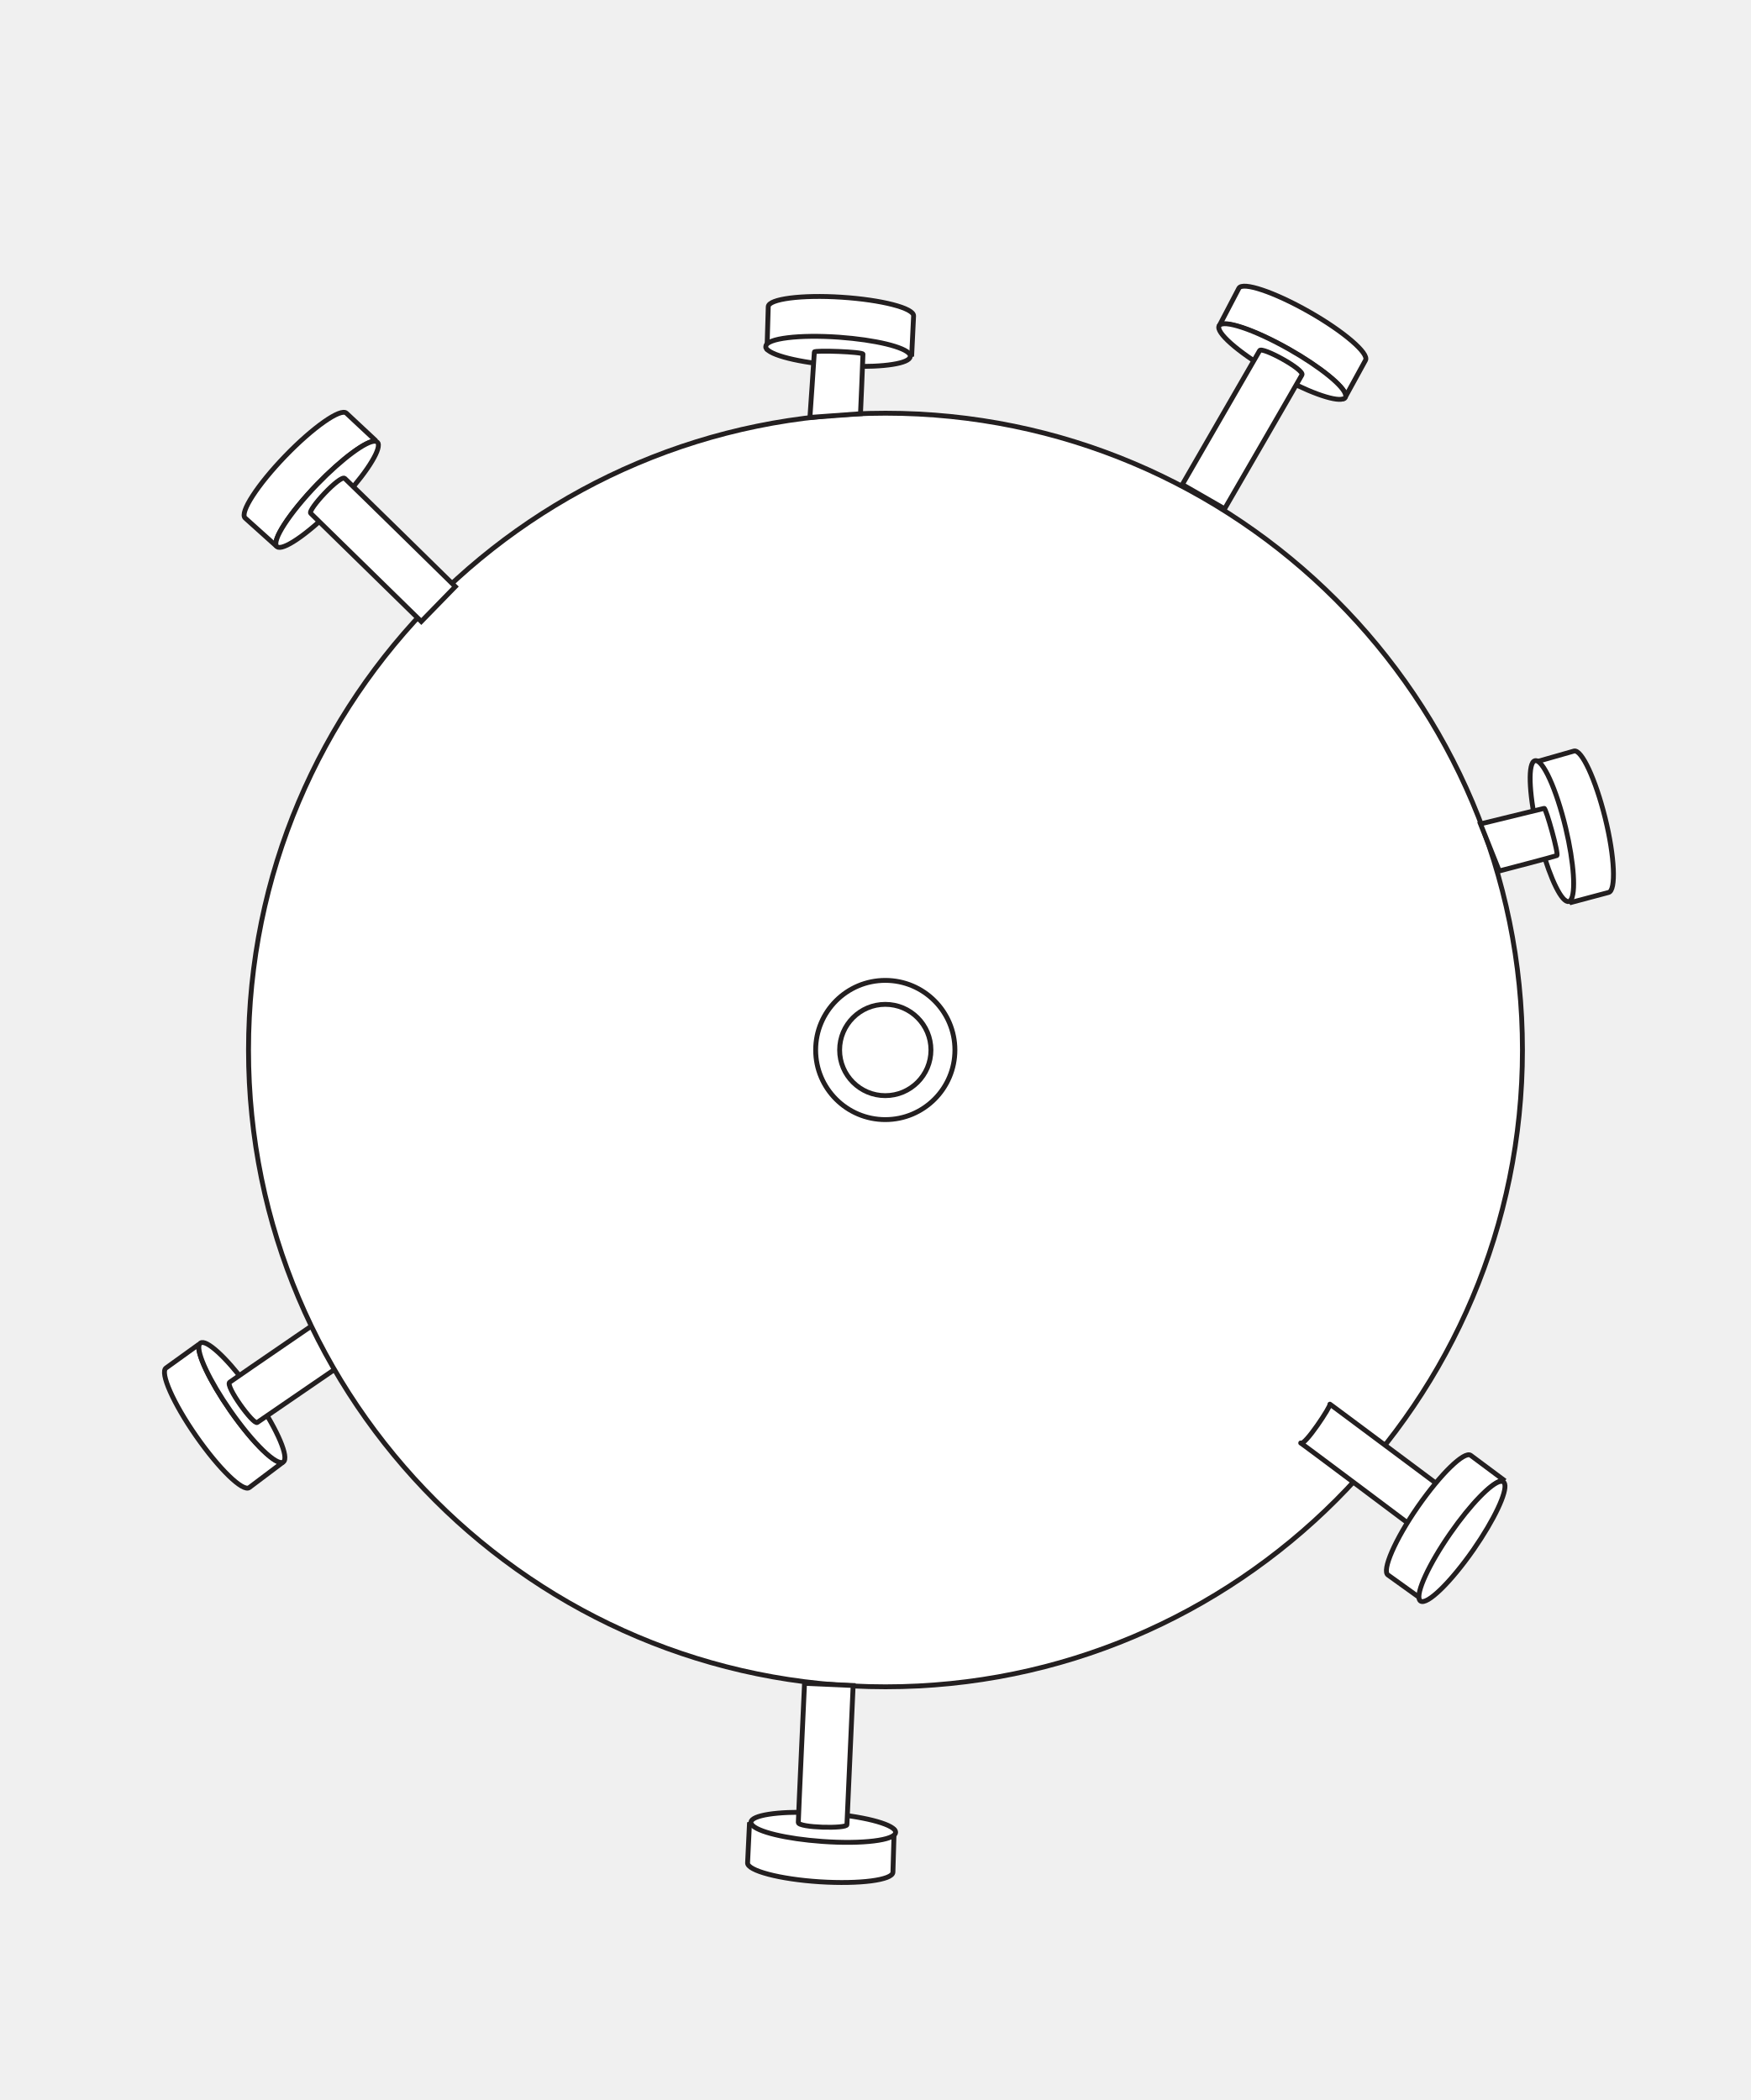
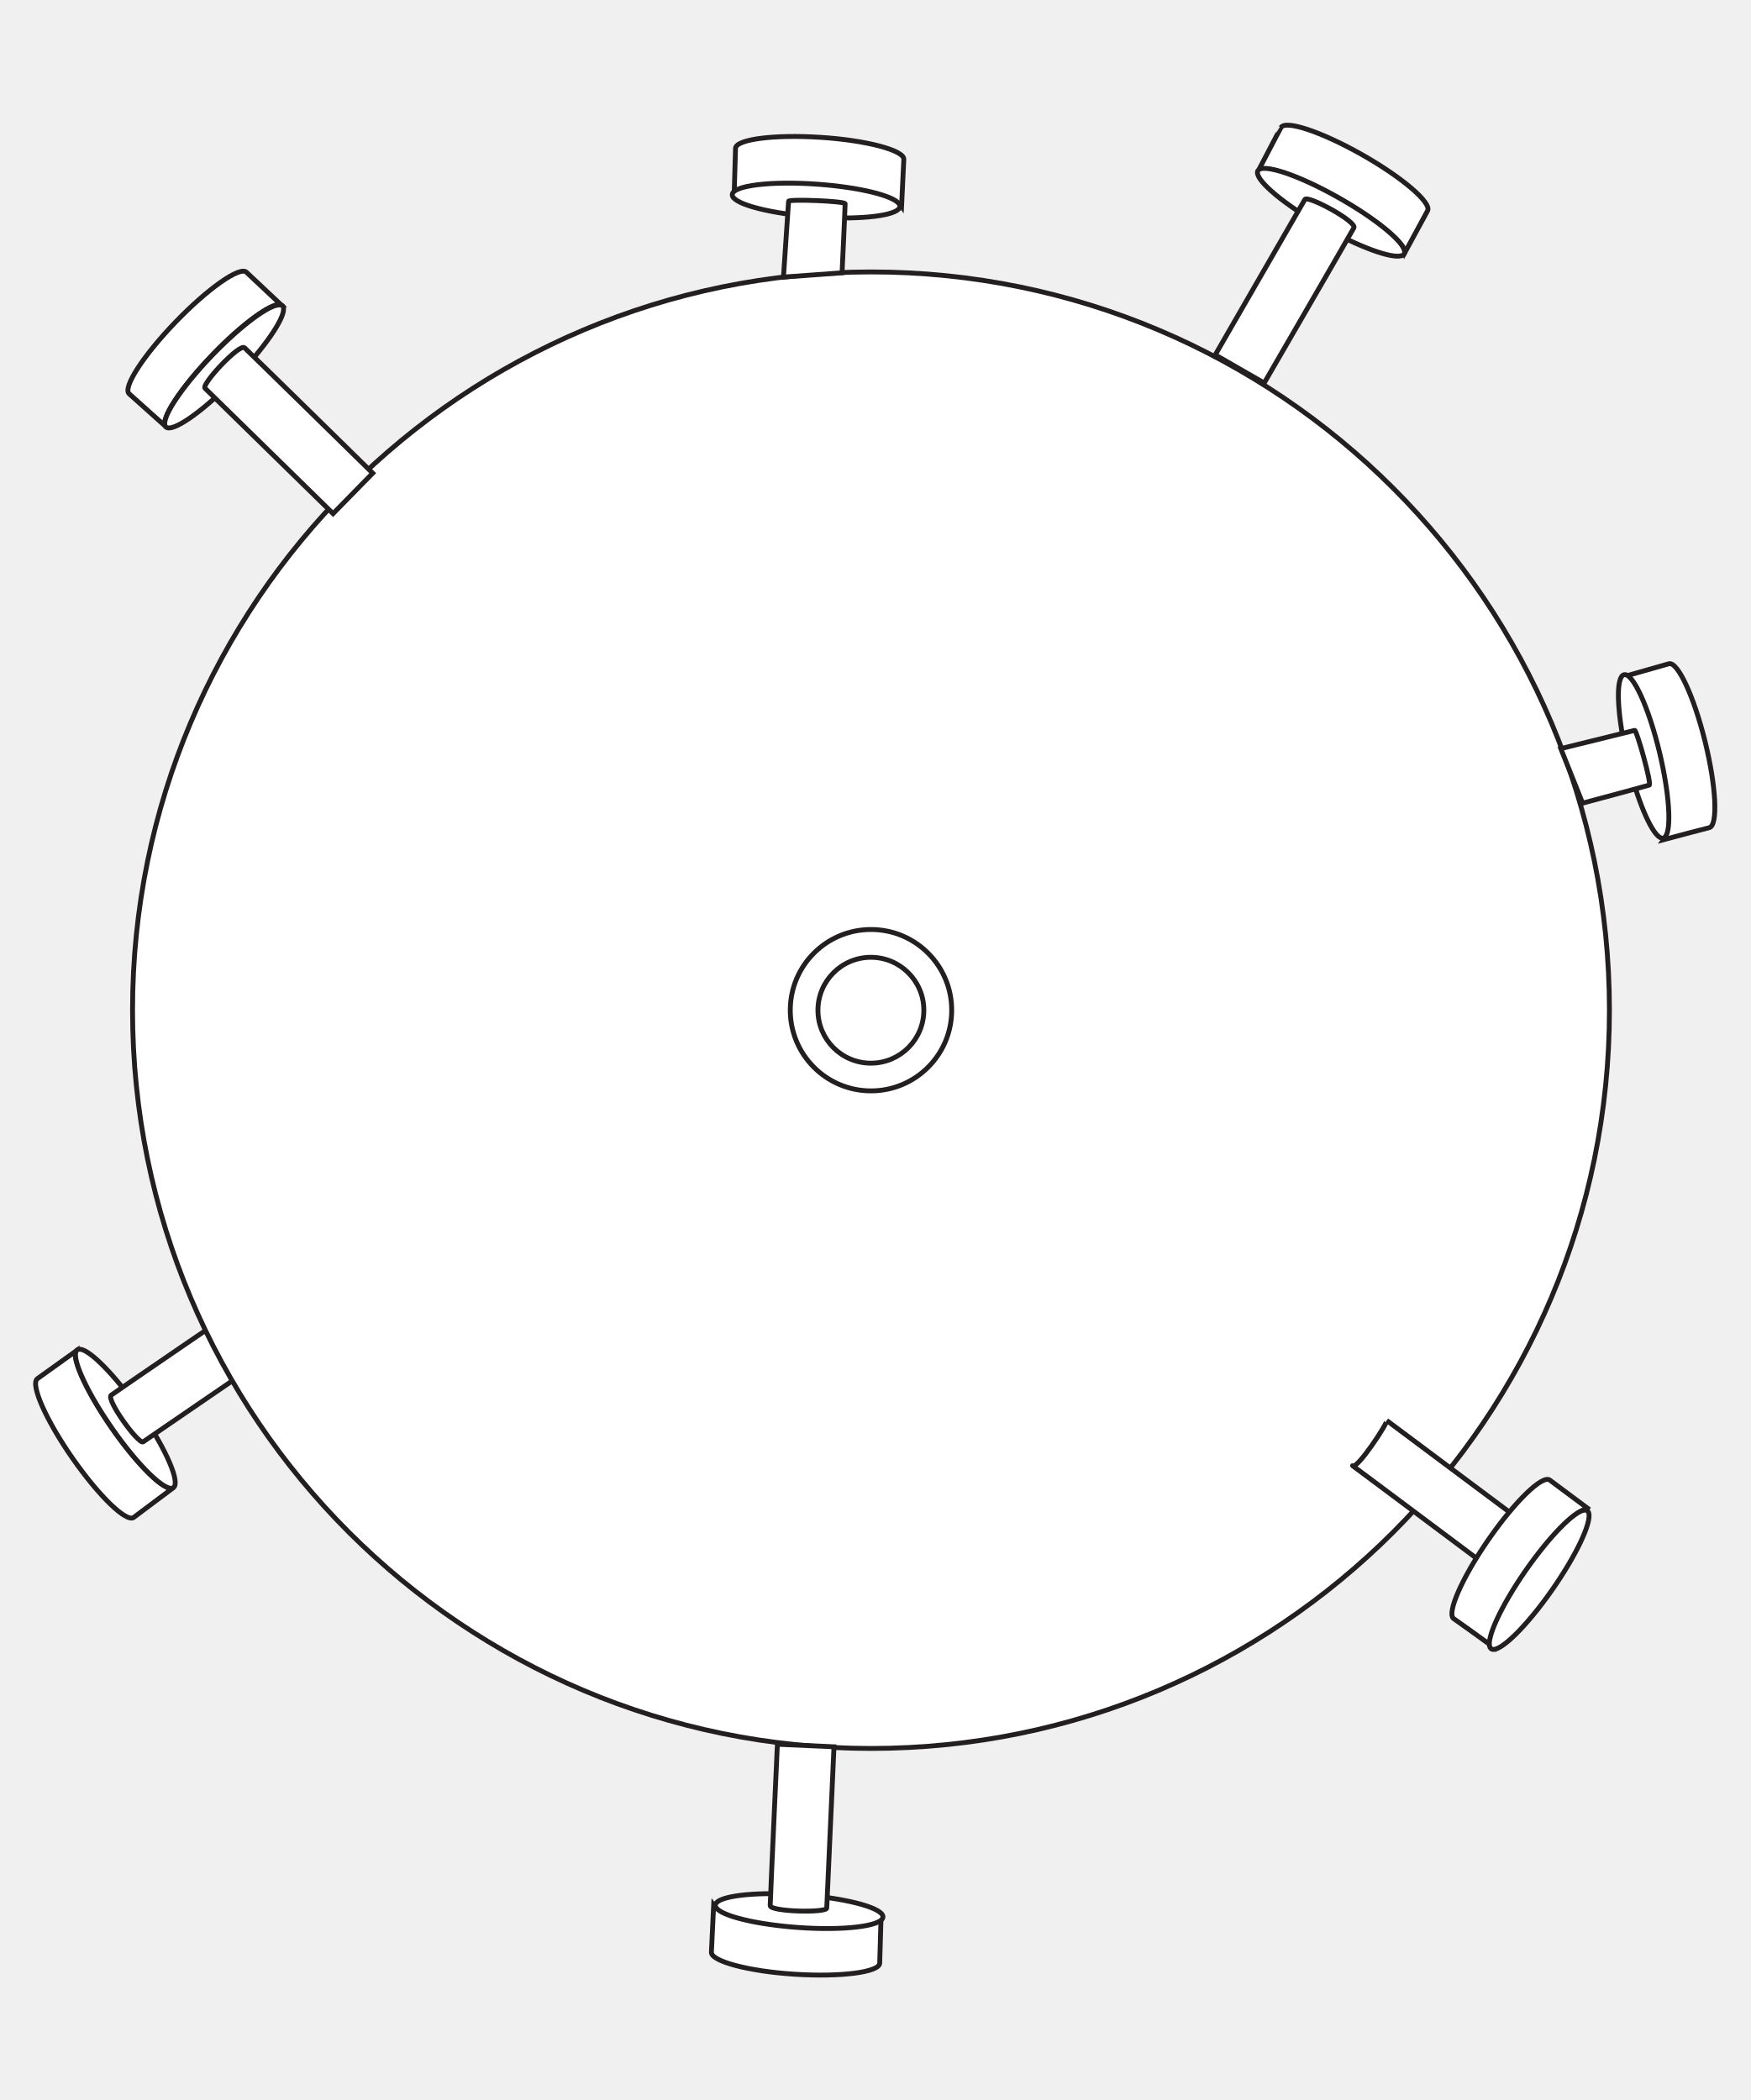
<svg xmlns="http://www.w3.org/2000/svg" viewBox="0 0 360 432">
  <defs>
-     <style>.cls-1,.cls-2{fill:#fff;stroke:#231f20;}.cls-1{stroke-miterlimit:3;}.cls-2{stroke-miterlimit:10;}</style>
+     <style>
+       .cls-1 {
+         fill: #fff;
+         stroke: #231f20;
+         stroke-miterlimit: 10;
+       }
+     </style>
  </defs>
  <g id="symbols">
    <g id="antigen">
      <g id="paratrope">
-         <path class="cls-1" d="M34.15,281.41l6.75-4.86c-.51,1.7,2.2,7.52,6.46,13.64,4.7,6.75,9.57,11.48,10.9,10.56l-7,5.27c-1.32.91-6.2-3.82-10.91-10.58S32.83,282.33,34.15,281.41Z" />
-         <path class="cls-2" d="M41.22,276.28a.59.59,0,0,1,.44-.1h.14c1.83.27,6.16,4.67,10.33,10.67,4.41,6.35,7.1,12.2,6.33,13.67a.76.76,0,0,1-.2.23c-1.33.92-6.2-3.81-10.9-10.56-4.26-6.12-6.92-11.8-6.41-13.51A.66.66,0,0,1,41.22,276.28Z" />
-         <path class="cls-2" d="M47.24,284.34c-1,.72,4.87,8.83,5.67,8.28l26.25-18-5.68-8.29S48.42,283.48,47.24,284.34Z" />
+         <path class="cls-1" d="M7.7,283.61,15.53,278c-.59,2,2.55,8.72,7.48,15.81,5.45,7.83,11.1,13.31,12.64,12.24l-8.16,6.11c-1.52,1.06-7.18-4.43-12.63-12.26S6.17,284.68,7.7,283.61Z" />
+         <path class="cls-1" d="M15.9,277.67a.68.68,0,0,1,.5-.11h0a.45.45,0,0,1,.16,0c2.12.31,7.13,5.41,12,12.37,5.1,7.35,8.22,14.14,7.33,15.83a.78.78,0,0,1-.23.27c-1.54,1.07-7.19-4.41-12.64-12.24-4.93-7.09-8-13.67-7.43-15.65A.86.86,0,0,1,15.9,277.67Z" />
+         <path class="cls-1" d="M22.87,287c-1.16.84,5.65,10.24,6.58,9.6l30.42-20.83-6.58-9.61S24.24,286,22.87,287Z" />
      </g>
-       <path id="soma" class="cls-2" d="M313.11,216a131,131,0,1,1-131-131A131,131,0,0,1,313.11,216Z" />
+       <path id="soma" class="cls-1" d="M331,207.82A151.87,151.87,0,1,1,179.12,55.94,151.86,151.86,0,0,1,331,207.82Z" />
      <g id="paratrope-2" data-name="paratrope">
-         <path class="cls-1" d="M280.83,74.11l-4,7.3c-.28-1.76-5.23-5.83-11.71-9.51-7.16-4.06-13.6-6.22-14.4-4.82l4.07-7.79c.79-1.39,7.24.77,14.4,4.83S281.62,72.71,280.83,74.11Z" />
-         <path class="cls-2" d="M276.67,81.79a.62.62,0,0,1-.35.28h0l-.13,0c-1.77.55-7.57-1.55-13.93-5.16-6.71-3.82-11.67-7.94-11.61-9.59a.7.7,0,0,1,.08-.3c.8-1.4,7.24.76,14.4,4.82,6.48,3.68,11.33,7.65,11.61,9.41A.69.69,0,0,1,276.67,81.79Z" />
-         <path class="cls-2" d="M267.76,77.12c.59-1.08-8.21-5.86-8.7-5l-15.9,27.55,8.7,5S267.07,78.4,267.76,77.12Z" />
+         <path class="cls-1" d="M293.59,43.37,289,51.83c-.33-2-6.07-6.76-13.58-11-8.3-4.71-15.76-7.21-16.69-5.59-.06.11,4.68-9,4.72-9,.91-1.62,8.39.89,16.69,5.59S294.51,41.75,293.59,43.37Z" />
+         <path class="cls-1" d="M288.76,52.27a.74.74,0,0,1-.4.33h0l-.15,0c-2,.64-8.77-1.79-16.15-6-7.77-4.43-13.52-9.21-13.45-11.12a.79.79,0,0,1,.09-.35c.93-1.62,8.39.88,16.69,5.59,7.51,4.26,13.13,8.86,13.46,10.9A.79.79,0,0,1,288.76,52.27Z" />
+         <path class="cls-1" d="M278.44,46.86c.69-1.26-9.52-6.79-10.08-5.82L249.93,73,260,78.79S277.64,48.35,278.44,46.86Z" />
      </g>
      <g id="paratrope-3" data-name="paratrope">
-         <path class="cls-1" d="M153.75,383.21c0-.12.29-6,.4-8.31,1,1.46,7.25,3,14.69,3.43,8.22.53,14.95-.34,15.06-1.95,0-.1-.26,8.72-.26,8.78-.1,1.6-6.85,2.47-15.06,1.95S153.65,384.81,153.75,383.21Z" />
-         <path class="cls-2" d="M154.44,374.84a.66.66,0,0,1,.2-.41h0l.1-.1c1.36-1.25,7.5-1.85,14.79-1.33,7.7.56,13.95,2.15,14.61,3.66a.72.72,0,0,1,.05.31c-.12,1.61-6.86,2.43-15.07,1.84-7.43-.53-13.52-2-14.53-3.5A.65.65,0,0,1,154.44,374.84Z" />
-         <path class="cls-2" d="M164.18,374.91c0,1.11,10,1.32,10,.45l1.28-28.63-10-.44S164.2,373.6,164.18,374.91Z" />
+         <path class="cls-1" d="M146.31,401.59c0-.13.33-6.9.46-9.63,1.18,1.69,8.41,3.43,17,4,9.52.6,17.33-.41,17.45-2.27,0-.12-.3,10.1-.3,10.18-.12,1.85-7.93,2.86-17.45,2.26S146.19,403.45,146.31,401.59Z" />
+         <path class="cls-1" d="M147.11,391.89a.7.7,0,0,1,.23-.46v0a.57.57,0,0,1,.11-.11c1.58-1.46,8.7-2.15,17.15-1.55,8.92.66,16.17,2.49,16.93,4.25a.74.74,0,0,1,.06.35c-.14,1.87-8,2.82-17.47,2.14-8.61-.62-15.66-2.36-16.83-4.06A.77.77,0,0,1,147.11,391.89Z" />
+         <path class="cls-1" d="M158.4,392c0,1.29,11.59,1.53,11.63.52l1.49-33.18-11.64-.52S158.43,390.46,158.4,392Z" />
      </g>
      <g id="paratrope-4" data-name="paratrope">
-         <path class="cls-1" d="M187.89,65c0,.12-.28,6-.4,8.31-1-1.46-7.25-3-14.69-3.44-8.21-.52-15,.35-15.06,2,0,.1.26-8.72.26-8.79.1-1.59,6.85-2.47,15.06-1.94S188,63.38,187.89,65Z" />
-         <path class="cls-2" d="M187.2,73.35a.56.56,0,0,1-.19.4h0a.43.43,0,0,1-.09.1c-1.37,1.26-7.51,1.86-14.8,1.34-7.7-.57-14-2.15-14.61-3.67a.65.65,0,0,1,0-.3c.12-1.61,6.86-2.43,15.07-1.85,7.43.54,13.52,2,14.53,3.51A.64.64,0,0,1,187.2,73.35Z" />
-         <path class="cls-2" d="M177.48,72.86c0-.5-10-.84-10-.45s-.91,13.46-.91,13.46l10.4-.76S177.49,73.45,177.48,72.86Z" />
+         <path class="cls-1" d="M185.88,32.79c0,.14-.33,6.9-.46,9.63-1.18-1.69-8.41-3.43-17-4-9.52-.61-17.33.4-17.45,2.26,0,.12.3-10.1.3-10.18.12-1.85,7.93-2.86,17.45-2.25S186,30.93,185.88,32.79Z" />
+         <path class="cls-1" d="M185.08,42.49a.73.73,0,0,1-.23.47h0l-.11.12c-1.58,1.45-8.7,2.15-17.15,1.54-8.92-.65-16.17-2.49-16.93-4.25a.74.74,0,0,1-.06-.35c.14-1.86,7.95-2.81,17.47-2.13,8.61.62,15.66,2.35,16.83,4.05A.79.79,0,0,1,185.08,42.49Z" />
+         <path class="cls-1" d="M173.81,41.92c0-.57-11.61-1-11.63-.51S161.13,57,161.13,57l12.05-.88S173.82,42.6,173.81,41.92Z" />
      </g>
      <g id="paratrope-5" data-name="paratrope">
-         <path class="cls-2" d="M196.39,216a14.32,14.32,0,1,1-14.32-14.32A14.32,14.32,0,0,1,196.39,216Z" />
-         <path class="cls-2" d="M191.46,216a9.39,9.39,0,1,1-9.39-9.39A9.39,9.39,0,0,1,191.46,216Z" />
+         <path class="cls-1" d="M195.73,207.81a16.6,16.6,0,1,1-16.6-16.6A16.6,16.6,0,0,1,195.73,207.81Z" />
+         <path class="cls-1" d="M190,207.81a10.89,10.89,0,1,1-10.88-10.88A10.89,10.89,0,0,1,190,207.81Z" />
      </g>
      <g id="paratrope-6" data-name="paratrope">
-         <path class="cls-1" d="M71.24,85c.08.09,4.35,4.07,6.08,5.68-1.78-.16-6.95,3.62-12.13,9-5.71,5.93-9.4,11.63-8.25,12.75l-6.53-5.87c-1.15-1.11,2.54-6.82,8.26-12.75S70.08,83.9,71.24,85Z" />
-         <path class="cls-2" d="M77.64,91a.62.62,0,0,1,.18.41h0a.51.51,0,0,1,0,.13c.09,1.85-3.38,7-8.46,12.21C64,109.26,58.8,113,57.21,112.58a.67.67,0,0,1-.27-.16c-1.15-1.12,2.54-6.82,8.25-12.75,5.18-5.36,10.23-9.07,12-8.9A.71.71,0,0,1,77.64,91Z" />
-         <path class="cls-2" d="M70.91,98.42c-.91-.84-7.73,6.5-7,7.18l22.73,22.25,7-7.18S72,99.41,70.91,98.42Z" />
+         <path class="cls-1" d="M50.68,56l7,6.58c-2.06-.19-8.06,4.19-14,10.41-6.62,6.87-10.9,13.48-9.56,14.78L26.55,81c-1.34-1.28,2.95-7.9,9.57-14.77S49.34,54.72,50.68,56Z" />
+         <path class="cls-1" d="M58.1,62.89a.77.77,0,0,1,.22.48h0a.78.78,0,0,1,0,.16c.1,2.15-3.92,8-9.81,14.15C42.32,84.11,36.27,88.49,34.43,88a.78.78,0,0,1-.31-.17c-1.34-1.3,2.94-7.91,9.56-14.78,6-6.22,11.85-10.52,13.9-10.32A.8.8,0,0,1,58.1,62.89Z" />
+         <path class="cls-1" d="M50.3,71.55c-1-1-8.95,7.53-8.14,8.32L68.5,105.66l8.15-8.32S51.54,72.69,50.3,71.55Z" />
      </g>
      <g id="paratrope-7" data-name="paratrope">
-         <path class="cls-2" d="M293,315.91l6-8.05s-26.29-19.64-25.49-19c.33.24-5.21,8.7-6,8S293,315.91,293,315.91Z" />
-         <path class="cls-1" d="M285.46,324l6.77,4.86c-.51-1.71,2.18-7.53,6.41-13.65,4.69-6.75,9.55-11.49,10.88-10.57l-7.06-5.26c-1.31-.91-6.18,3.83-10.87,10.58S284.14,323.12,285.46,324Z" />
-         <path class="cls-2" d="M309.19,304.84a.7.7,0,0,0-.44-.1h-.14c-1.83.27-6.16,4.68-10.33,10.69-4.41,6.35-7.1,12.22-6.34,13.68a.69.69,0,0,0,.2.24c1.33.92,6.2-3.82,10.91-10.58,4.25-6.13,6.92-11.81,6.41-13.52A.73.73,0,0,0,309.19,304.84Z" />
+         <path class="cls-1" d="M307.73,323.6l7-9.33-29.54-22.06c.38.29-6.05,10.09-7,9.33S307.73,323.6,307.73,323.6Z" />
+         <path class="cls-1" d="M299,333c.12.07,5.63,4,7.85,5.62-.6-2,2.52-8.72,7.43-15.81,5.43-7.83,11.07-13.32,12.61-12.26l-8.18-6.09c-1.53-1.06-7.17,4.43-12.6,12.27S297.42,332,299,333Z" />
+         <path class="cls-1" d="M326.45,310.77a.68.68,0,0,0-.5-.11h0a.45.45,0,0,0-.16,0c-2.12.31-7.13,5.42-12,12.39-5.11,7.36-8.23,14.16-7.34,15.85a.81.81,0,0,0,.23.28c1.53,1.06,7.18-4.43,12.64-12.27,4.93-7.1,8-13.69,7.43-15.67A.86.86,0,0,0,326.45,310.77Z" />
      </g>
      <g id="paratrope-8" data-name="paratrope">
-         <path class="cls-1" d="M330.83,183.59l-8,2.13c1.09-1.42.63-7.81-1.15-15.05-2-8-4.84-14.15-6.41-13.76l8.45-2.41c1.56-.38,4.42,5.79,6.4,13.77S332.39,183.2,330.83,183.59Z" />
-         <path class="cls-2" d="M322.65,185.46a.61.61,0,0,1-.45-.07h0a.52.52,0,0,1-.13-.06c-1.61-.92-4-6.59-5.73-13.7-1.79-7.52-2.16-13.95-.92-15a.74.74,0,0,1,.28-.14c1.57-.37,4.38,5.81,6.3,13.81,1.73,7.25,2.14,13.51,1,14.91A.66.66,0,0,1,322.65,185.46Z" />
-         <path class="cls-2" d="M320.18,176c.47-.16-2.23-9.81-2.6-9.71l-13.1,3.2,3.86,9.68S319.62,176.23,320.18,176Z" />
+         <path class="cls-1" d="M351.54,170.26c-.13,0-6.68,1.76-9.32,2.46,1.25-1.64.73-9.05-1.34-17.44-2.29-9.26-5.61-16.4-7.43-15.95l9.8-2.79c1.8-.44,5.12,6.7,7.42,16S353.35,169.8,351.54,170.26Z" />
+         <path class="cls-1" d="M342.05,172.42a.72.72,0,0,1-.51-.08h0l-.15-.07c-1.86-1.07-4.67-7.64-6.64-15.88-2.07-8.71-2.51-16.17-1.06-17.42a.77.77,0,0,1,.32-.17c1.81-.43,5.08,6.73,7.3,16,2,8.4,2.48,15.65,1.21,17.28A.86.86,0,0,1,342.05,172.42Z" />
+         <path class="cls-1" d="M339.19,161.5c.54-.19-2.58-11.36-3-11.25S321,154,321,154l4.48,11.22S338.55,161.72,339.19,161.5Z" />
      </g>
    </g>
  </g>
</svg>
